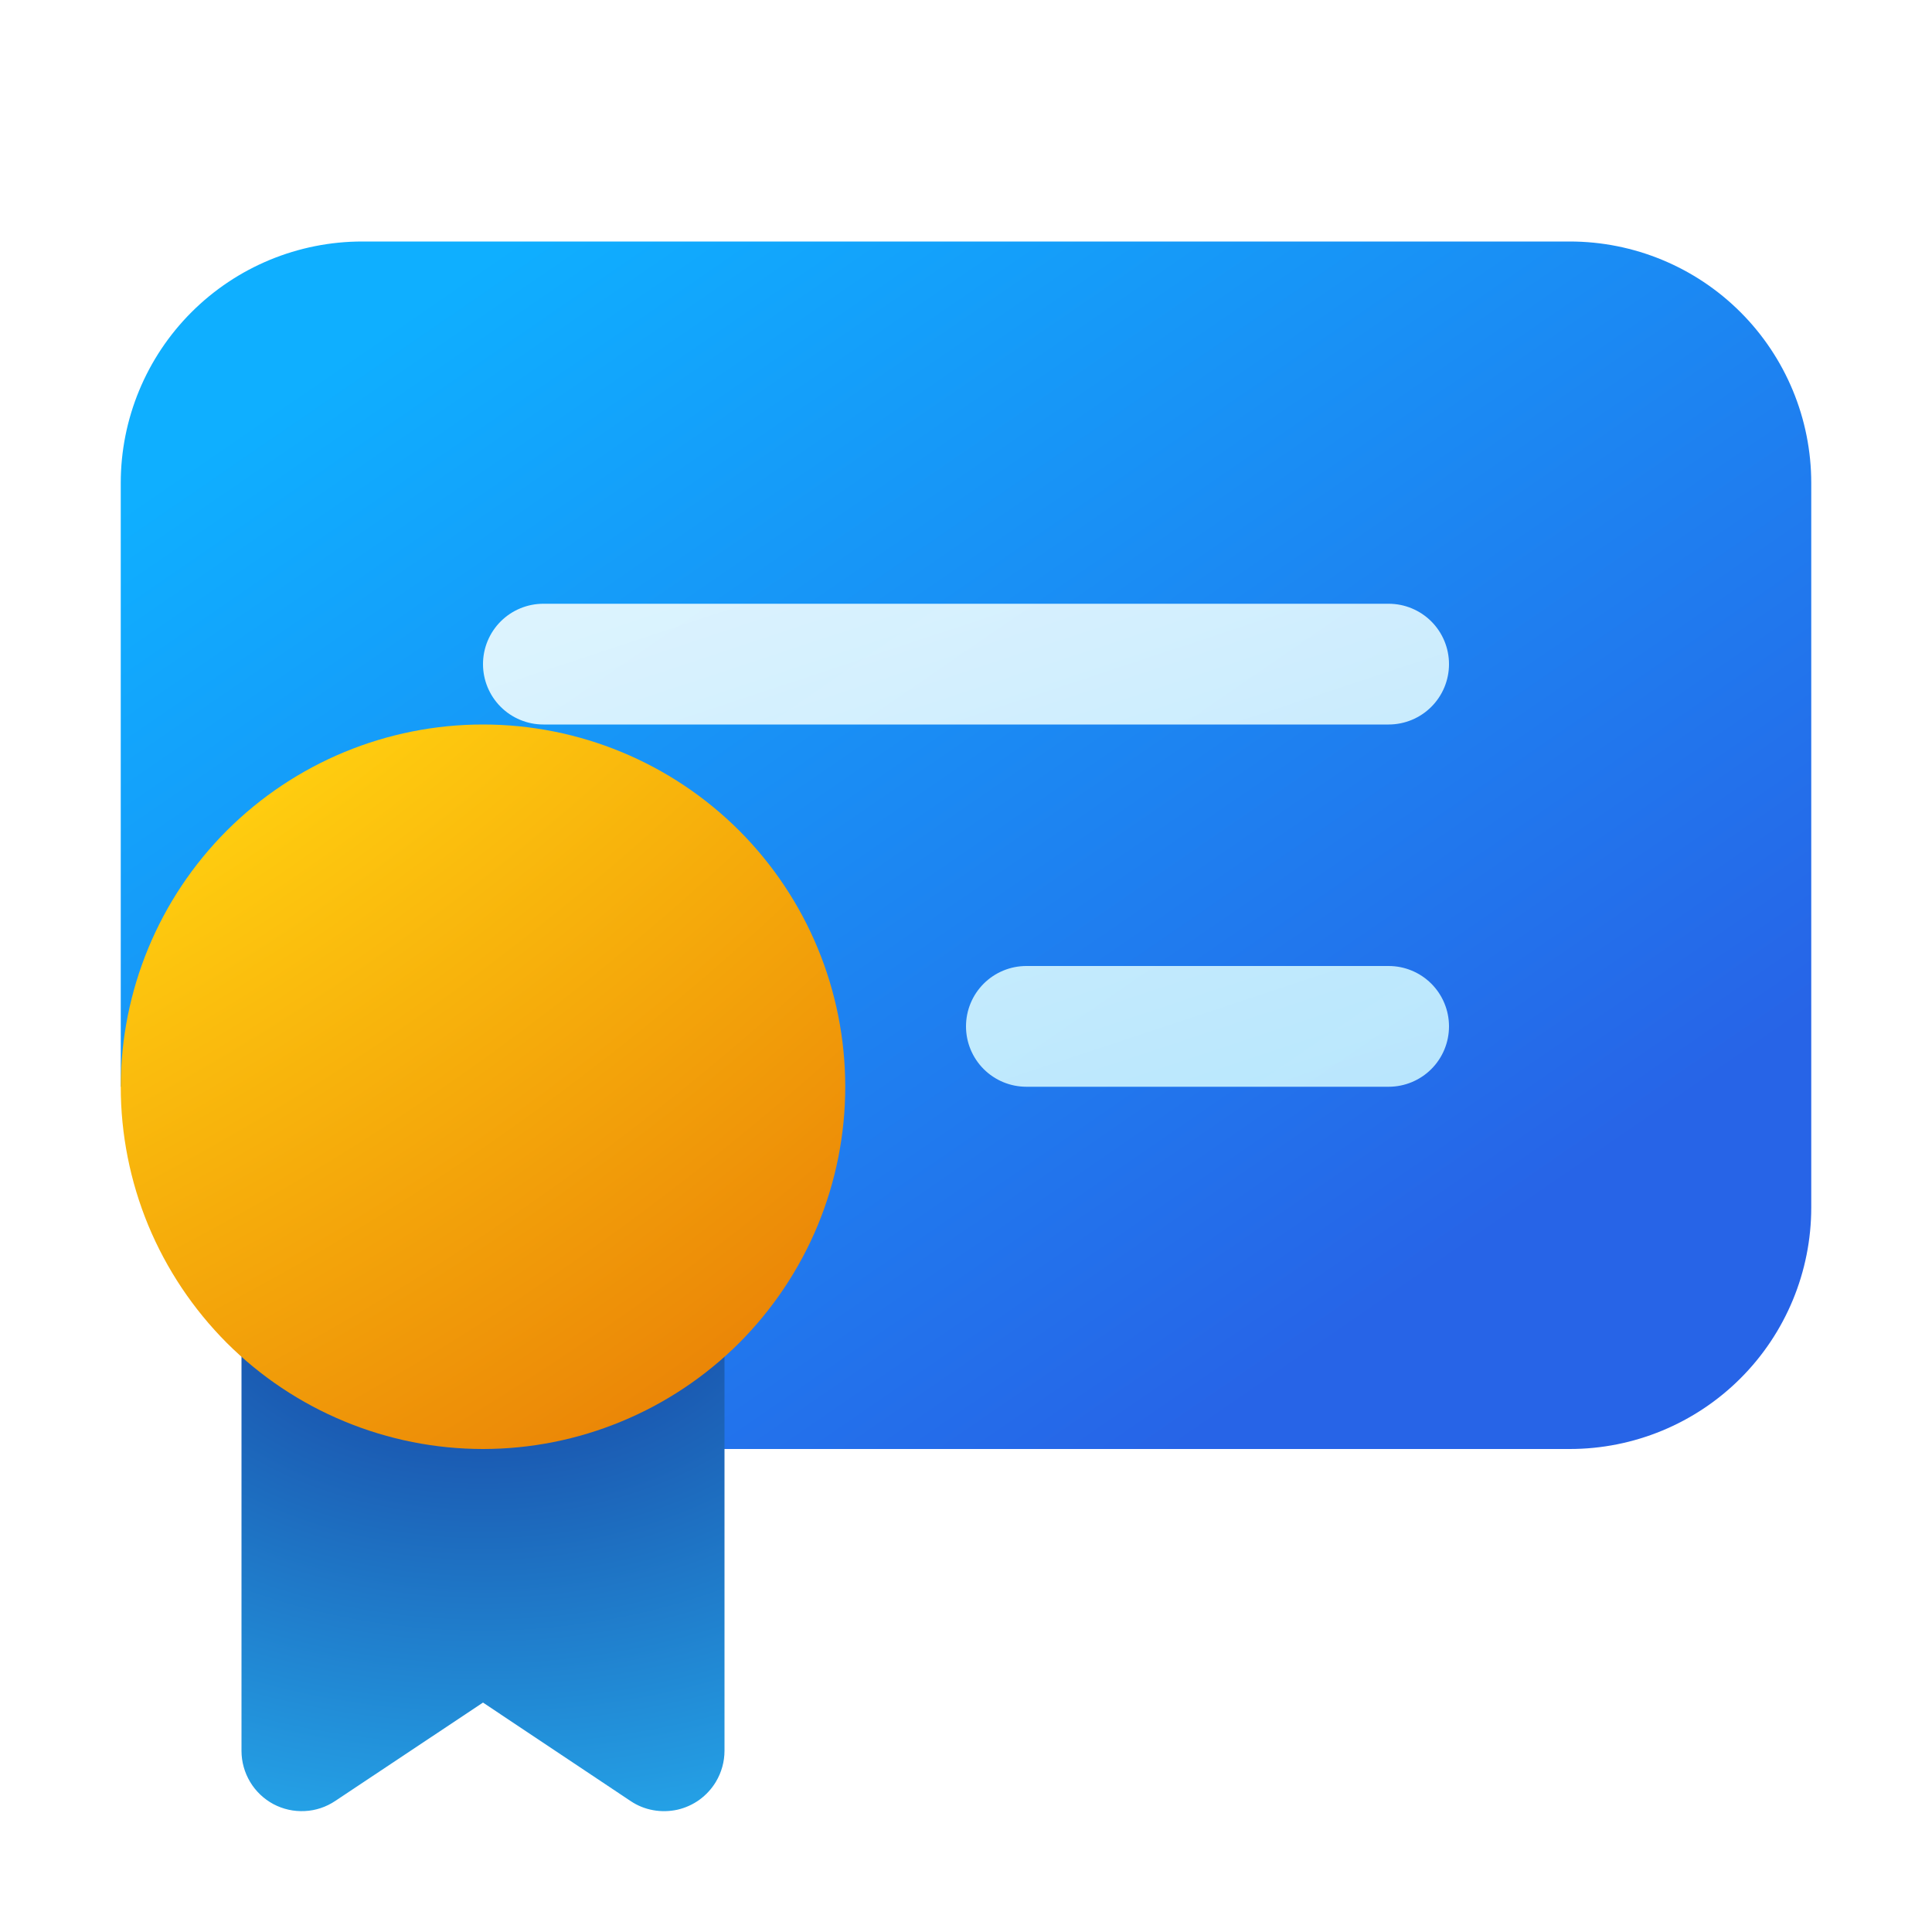
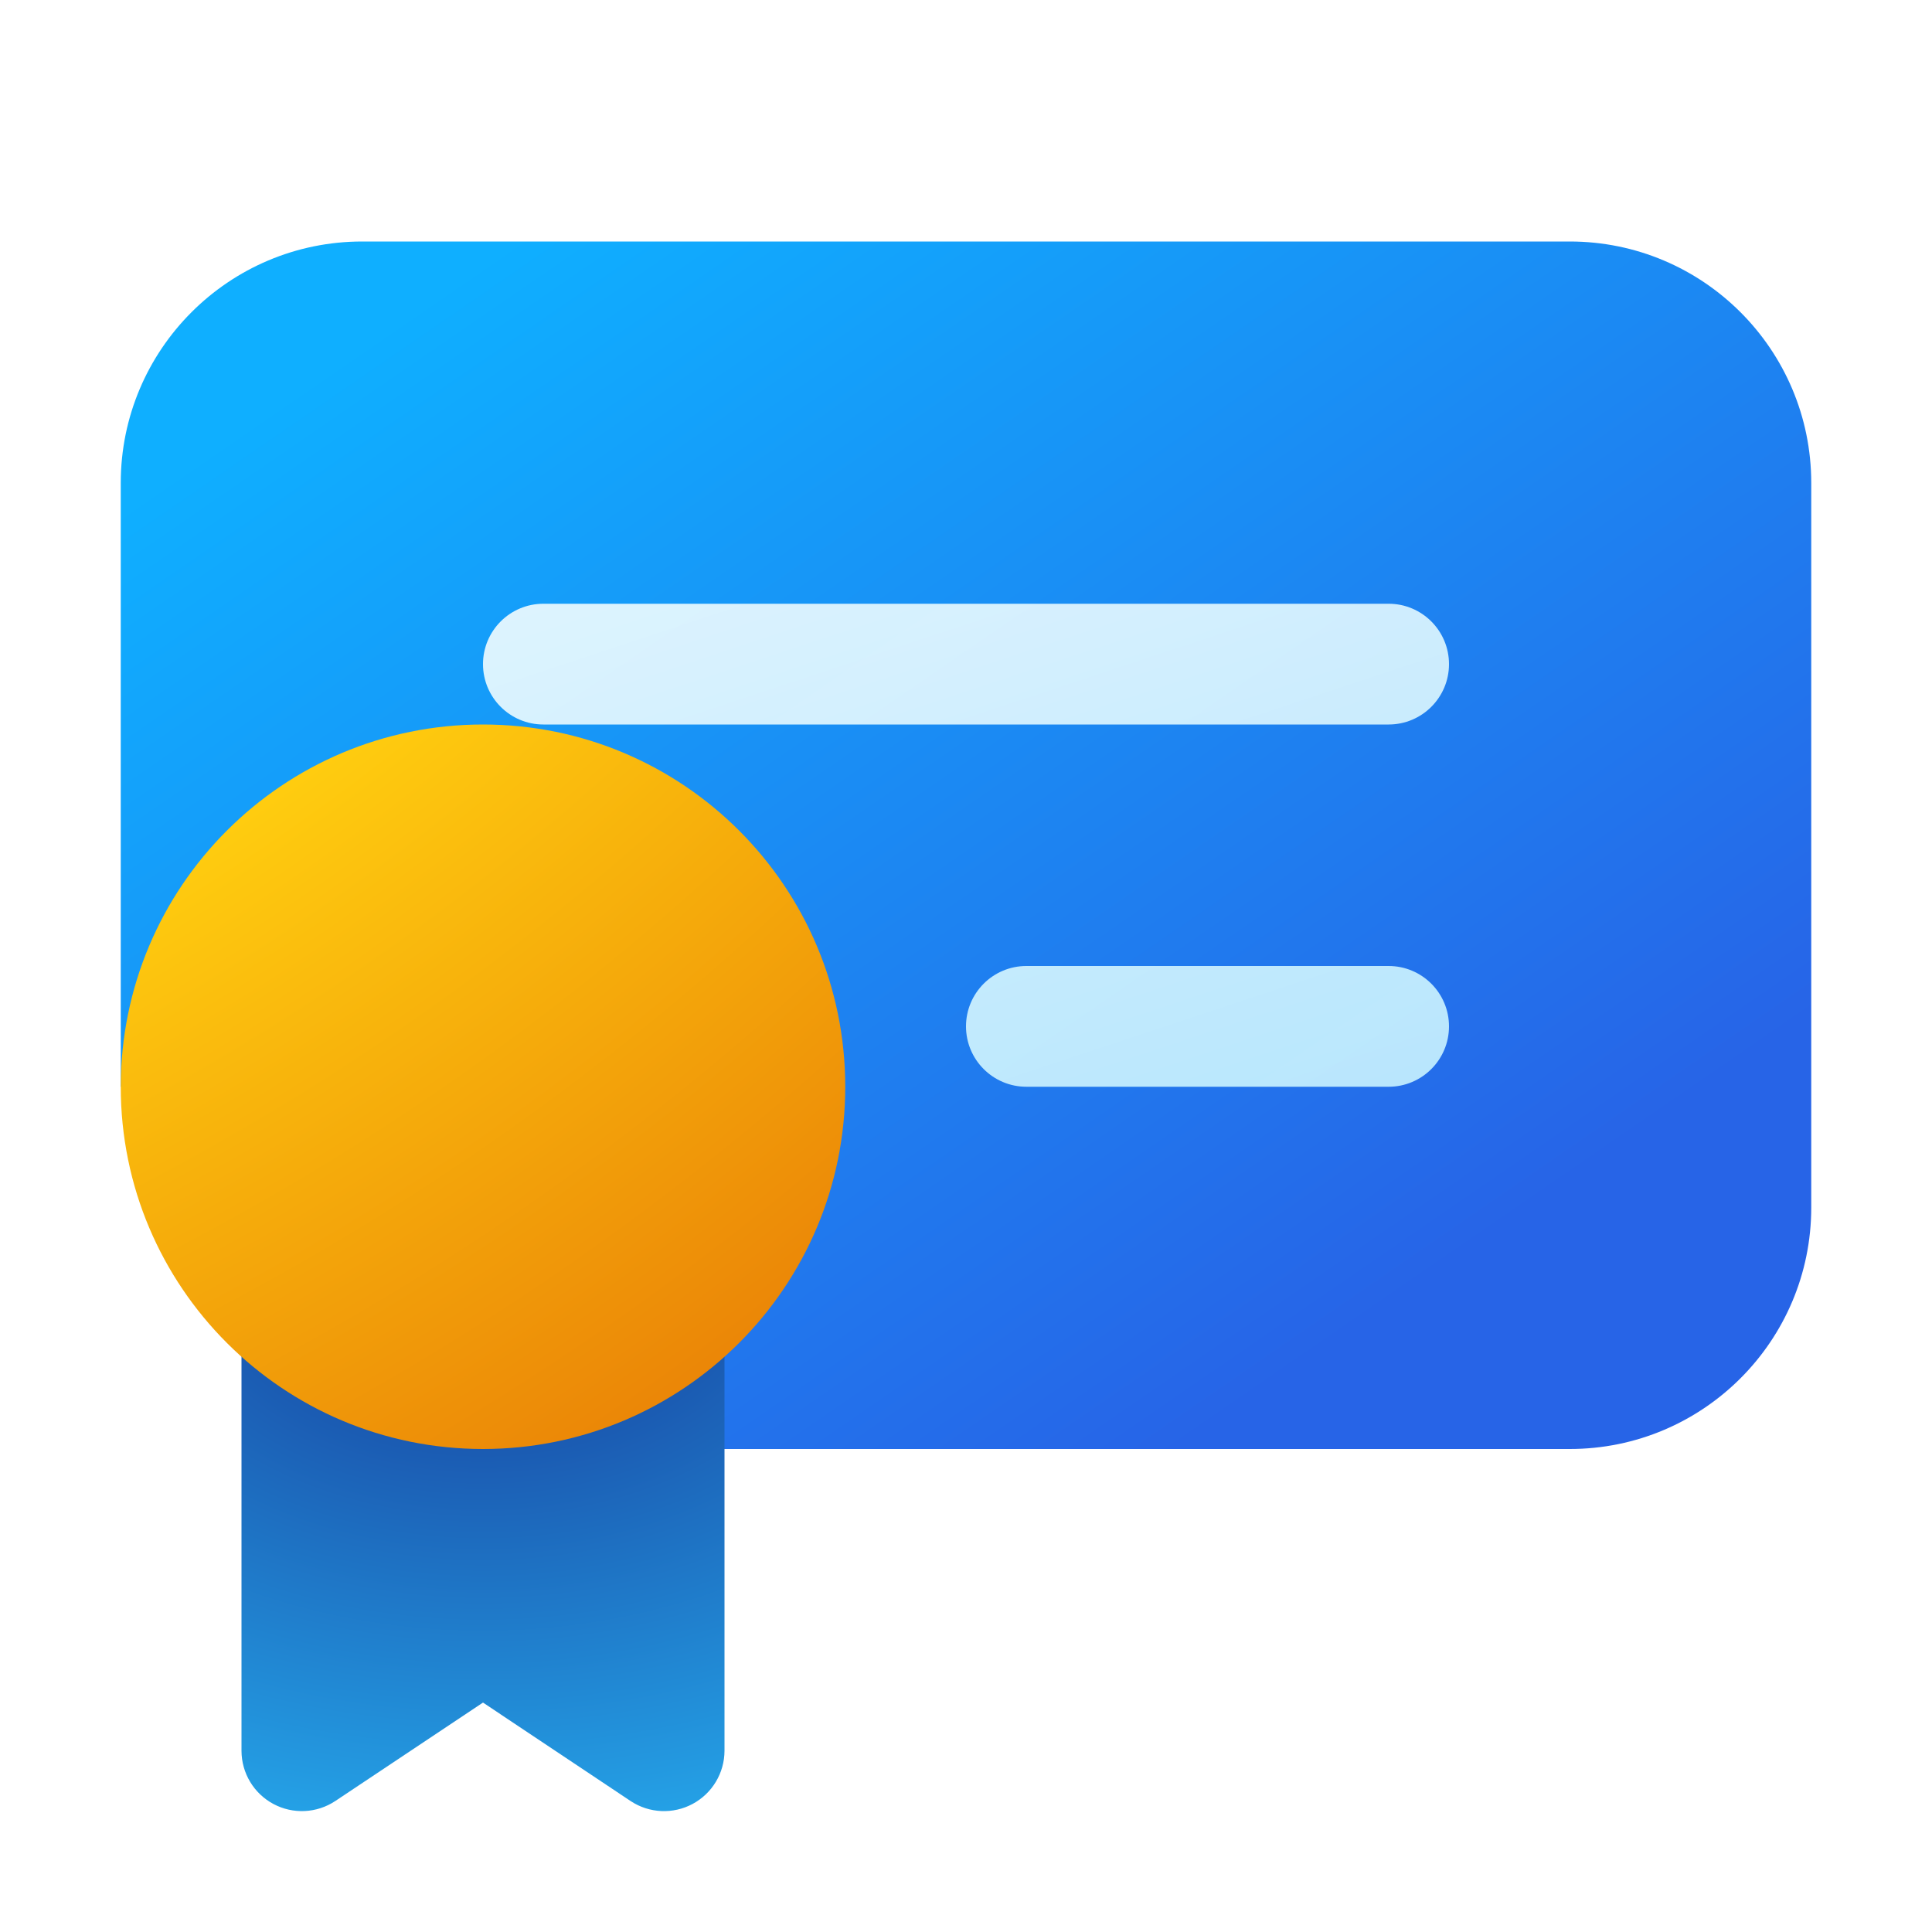
- <svg xmlns="http://www.w3.org/2000/svg" width="20" height="20" viewBox="0 0 20 20" fill="none">
-   <path d="M3.75 2.5C3.087 2.5 2.451 2.763 1.982 3.232C1.513 3.701 1.25 4.337 1.25 5V11.25H1.875C1.875 12.273 2.366 13.18 3.125 13.75V15H16.25C16.913 15 17.549 14.737 18.018 14.268C18.487 13.799 18.75 13.163 18.75 12.5V5C18.75 4.337 18.487 3.701 18.018 3.232C17.549 2.763 16.913 2.5 16.25 2.5H3.75Z" fill="url(#paint0_linear_936_76903)" />
-   <path d="M10.625 10C10.459 10 10.3 10.066 10.183 10.183C10.066 10.3 10 10.459 10 10.625C10 10.791 10.066 10.95 10.183 11.067C10.3 11.184 10.459 11.25 10.625 11.25H14.375C14.541 11.25 14.7 11.184 14.817 11.067C14.934 10.95 15 10.791 15 10.625C15 10.459 14.934 10.3 14.817 10.183C14.7 10.066 14.541 10 14.375 10H10.625Z" fill="url(#paint1_linear_936_76903)" fill-opacity="0.9" />
-   <path d="M5.625 6.25C5.459 6.25 5.3 6.316 5.183 6.433C5.066 6.55 5 6.709 5 6.875C5 7.041 5.066 7.2 5.183 7.317C5.3 7.434 5.459 7.5 5.625 7.5H14.375C14.541 7.5 14.7 7.434 14.817 7.317C14.934 7.2 15 7.041 15 6.875C15 6.709 14.934 6.55 14.817 6.433C14.7 6.316 14.541 6.25 14.375 6.25H5.625Z" fill="url(#paint2_linear_936_76903)" fill-opacity="0.9" />
-   <path d="M2.5 13.68V18.125C2.5 18.238 2.531 18.349 2.589 18.446C2.647 18.543 2.73 18.622 2.83 18.676C2.93 18.729 3.042 18.754 3.155 18.748C3.268 18.743 3.377 18.706 3.471 18.643L5 17.625L6.529 18.645C6.599 18.692 6.678 18.724 6.762 18.739C6.845 18.754 6.93 18.752 7.013 18.734C7.095 18.715 7.173 18.68 7.242 18.63C7.31 18.58 7.368 18.517 7.411 18.445C7.469 18.348 7.5 18.237 7.5 18.123V13.68C6.743 14.13 5.88 14.369 5 14.375C4.12 14.369 3.257 14.13 2.5 13.68Z" fill="url(#paint3_radial_936_76903)" />
-   <path d="M8.75 11.25C8.75 11.742 8.653 12.23 8.465 12.685C8.276 13.14 8 13.553 7.652 13.902C7.303 14.25 6.89 14.526 6.435 14.714C5.98 14.903 5.492 15 5 15C4.508 15 4.02 14.903 3.565 14.714C3.11 14.526 2.697 14.25 2.348 13.902C2 13.553 1.724 13.14 1.535 12.685C1.347 12.23 1.25 11.742 1.25 11.25C1.25 10.255 1.645 9.302 2.348 8.598C3.052 7.895 4.005 7.5 5 7.5C5.995 7.5 6.948 7.895 7.652 8.598C8.355 9.302 8.75 10.255 8.75 11.25Z" fill="url(#paint4_radial_936_76903)" />
+ <svg xmlns="http://www.w3.org/2000/svg" width="20" height="20" fill="none" viewBox="0 0 20 20">
+   <path fill="url(#a)" d="M3.75 2.5A2.5 2.5 0 0 0 1.25 5v6.25h.625a3.12 3.12 0 0 0 1.25 2.5V15H16.25a2.5 2.5 0 0 0 2.5-2.5V5a2.5 2.5 0 0 0-2.5-2.5z" />
+   <path fill="url(#b)" fill-opacity=".9" d="M10.625 10a.624.624 0 1 0 0 1.25h3.75a.624.624 0 1 0 0-1.25z" />
+   <path fill="url(#c)" fill-opacity=".9" d="M5.625 6.25a.625.625 0 0 0 0 1.25h8.75a.625.625 0 1 0 0-1.25z" />
+   <path fill="url(#d)" d="M2.5 13.68v4.445a.625.625 0 0 0 .971.519L5 17.625l1.529 1.02a.626.626 0 0 0 .971-.521V13.68a4.95 4.95 0 0 1-2.5.695 4.95 4.95 0 0 1-2.5-.695" />
+   <path fill="url(#e)" d="M8.75 11.25a3.75 3.75 0 1 1-7.5 0 3.75 3.75 0 0 1 7.5 0" />
  <defs>
-     <linearGradient id="paint0_linear_936_76903" x1="1.875" y1="4.844" x2="9.935" y2="16.567" gradientUnits="userSpaceOnUse">
-       <stop stop-color="#0FAFFF" />
-       <stop offset="1" stop-color="#2764E7" />
+     <linearGradient id="a" x1="1.875" x2="9.935" y1="4.844" y2="16.567" gradientUnits="userSpaceOnUse">
+       <stop stop-color="#0fafff" />
+       <stop offset="1" stop-color="#2764e7" />
    </linearGradient>
-     <linearGradient id="paint1_linear_936_76903" x1="19.5" y1="17.75" x2="14.029" y2="1.255" gradientUnits="userSpaceOnUse">
-       <stop stop-color="#9DEAFF" />
-       <stop offset="1" stop-color="white" />
+     <linearGradient id="b" x1="19.5" x2="14.029" y1="17.75" y2="1.255" gradientUnits="userSpaceOnUse">
+       <stop stop-color="#9deaff" />
+       <stop offset="1" stop-color="#fff" />
    </linearGradient>
-     <linearGradient id="paint2_linear_936_76903" x1="19.5" y1="17.75" x2="14.029" y2="1.255" gradientUnits="userSpaceOnUse">
-       <stop stop-color="#9DEAFF" />
-       <stop offset="1" stop-color="white" />
+     <linearGradient id="c" x1="19.5" x2="14.029" y1="17.75" y2="1.255" gradientUnits="userSpaceOnUse">
+       <stop stop-color="#9deaff" />
+       <stop offset="1" stop-color="#fff" />
    </linearGradient>
-     <radialGradient id="paint3_radial_936_76903" cx="0" cy="0" r="1" gradientUnits="userSpaceOnUse" gradientTransform="translate(5 12.8884) rotate(90) scale(7.99072 11.0369)">
+     <radialGradient id="d" cx="0" cy="0" r="1" gradientTransform="matrix(0 7.99072 -11.0369 0 5 12.889)" gradientUnits="userSpaceOnUse">
      <stop stop-color="#163697" />
-       <stop offset="1" stop-color="#29C3FF" />
+       <stop offset="1" stop-color="#29c3ff" />
    </radialGradient>
-     <radialGradient id="paint4_radial_936_76903" cx="0" cy="0" r="1" gradientUnits="userSpaceOnUse" gradientTransform="translate(-14.9561 -18.7497) rotate(56.615) scale(41.8631 35.8539)">
-       <stop offset="0.772" stop-color="#FFCD0F" />
-       <stop offset="0.991" stop-color="#E67505" />
+     <radialGradient id="e" cx="0" cy="0" r="1" gradientTransform="rotate(56.615 9.927 -23.259)scale(41.8631 35.8539)" gradientUnits="userSpaceOnUse">
+       <stop offset=".772" stop-color="#ffcd0f" />
+       <stop offset=".991" stop-color="#e67505" />
    </radialGradient>
  </defs>
</svg>
